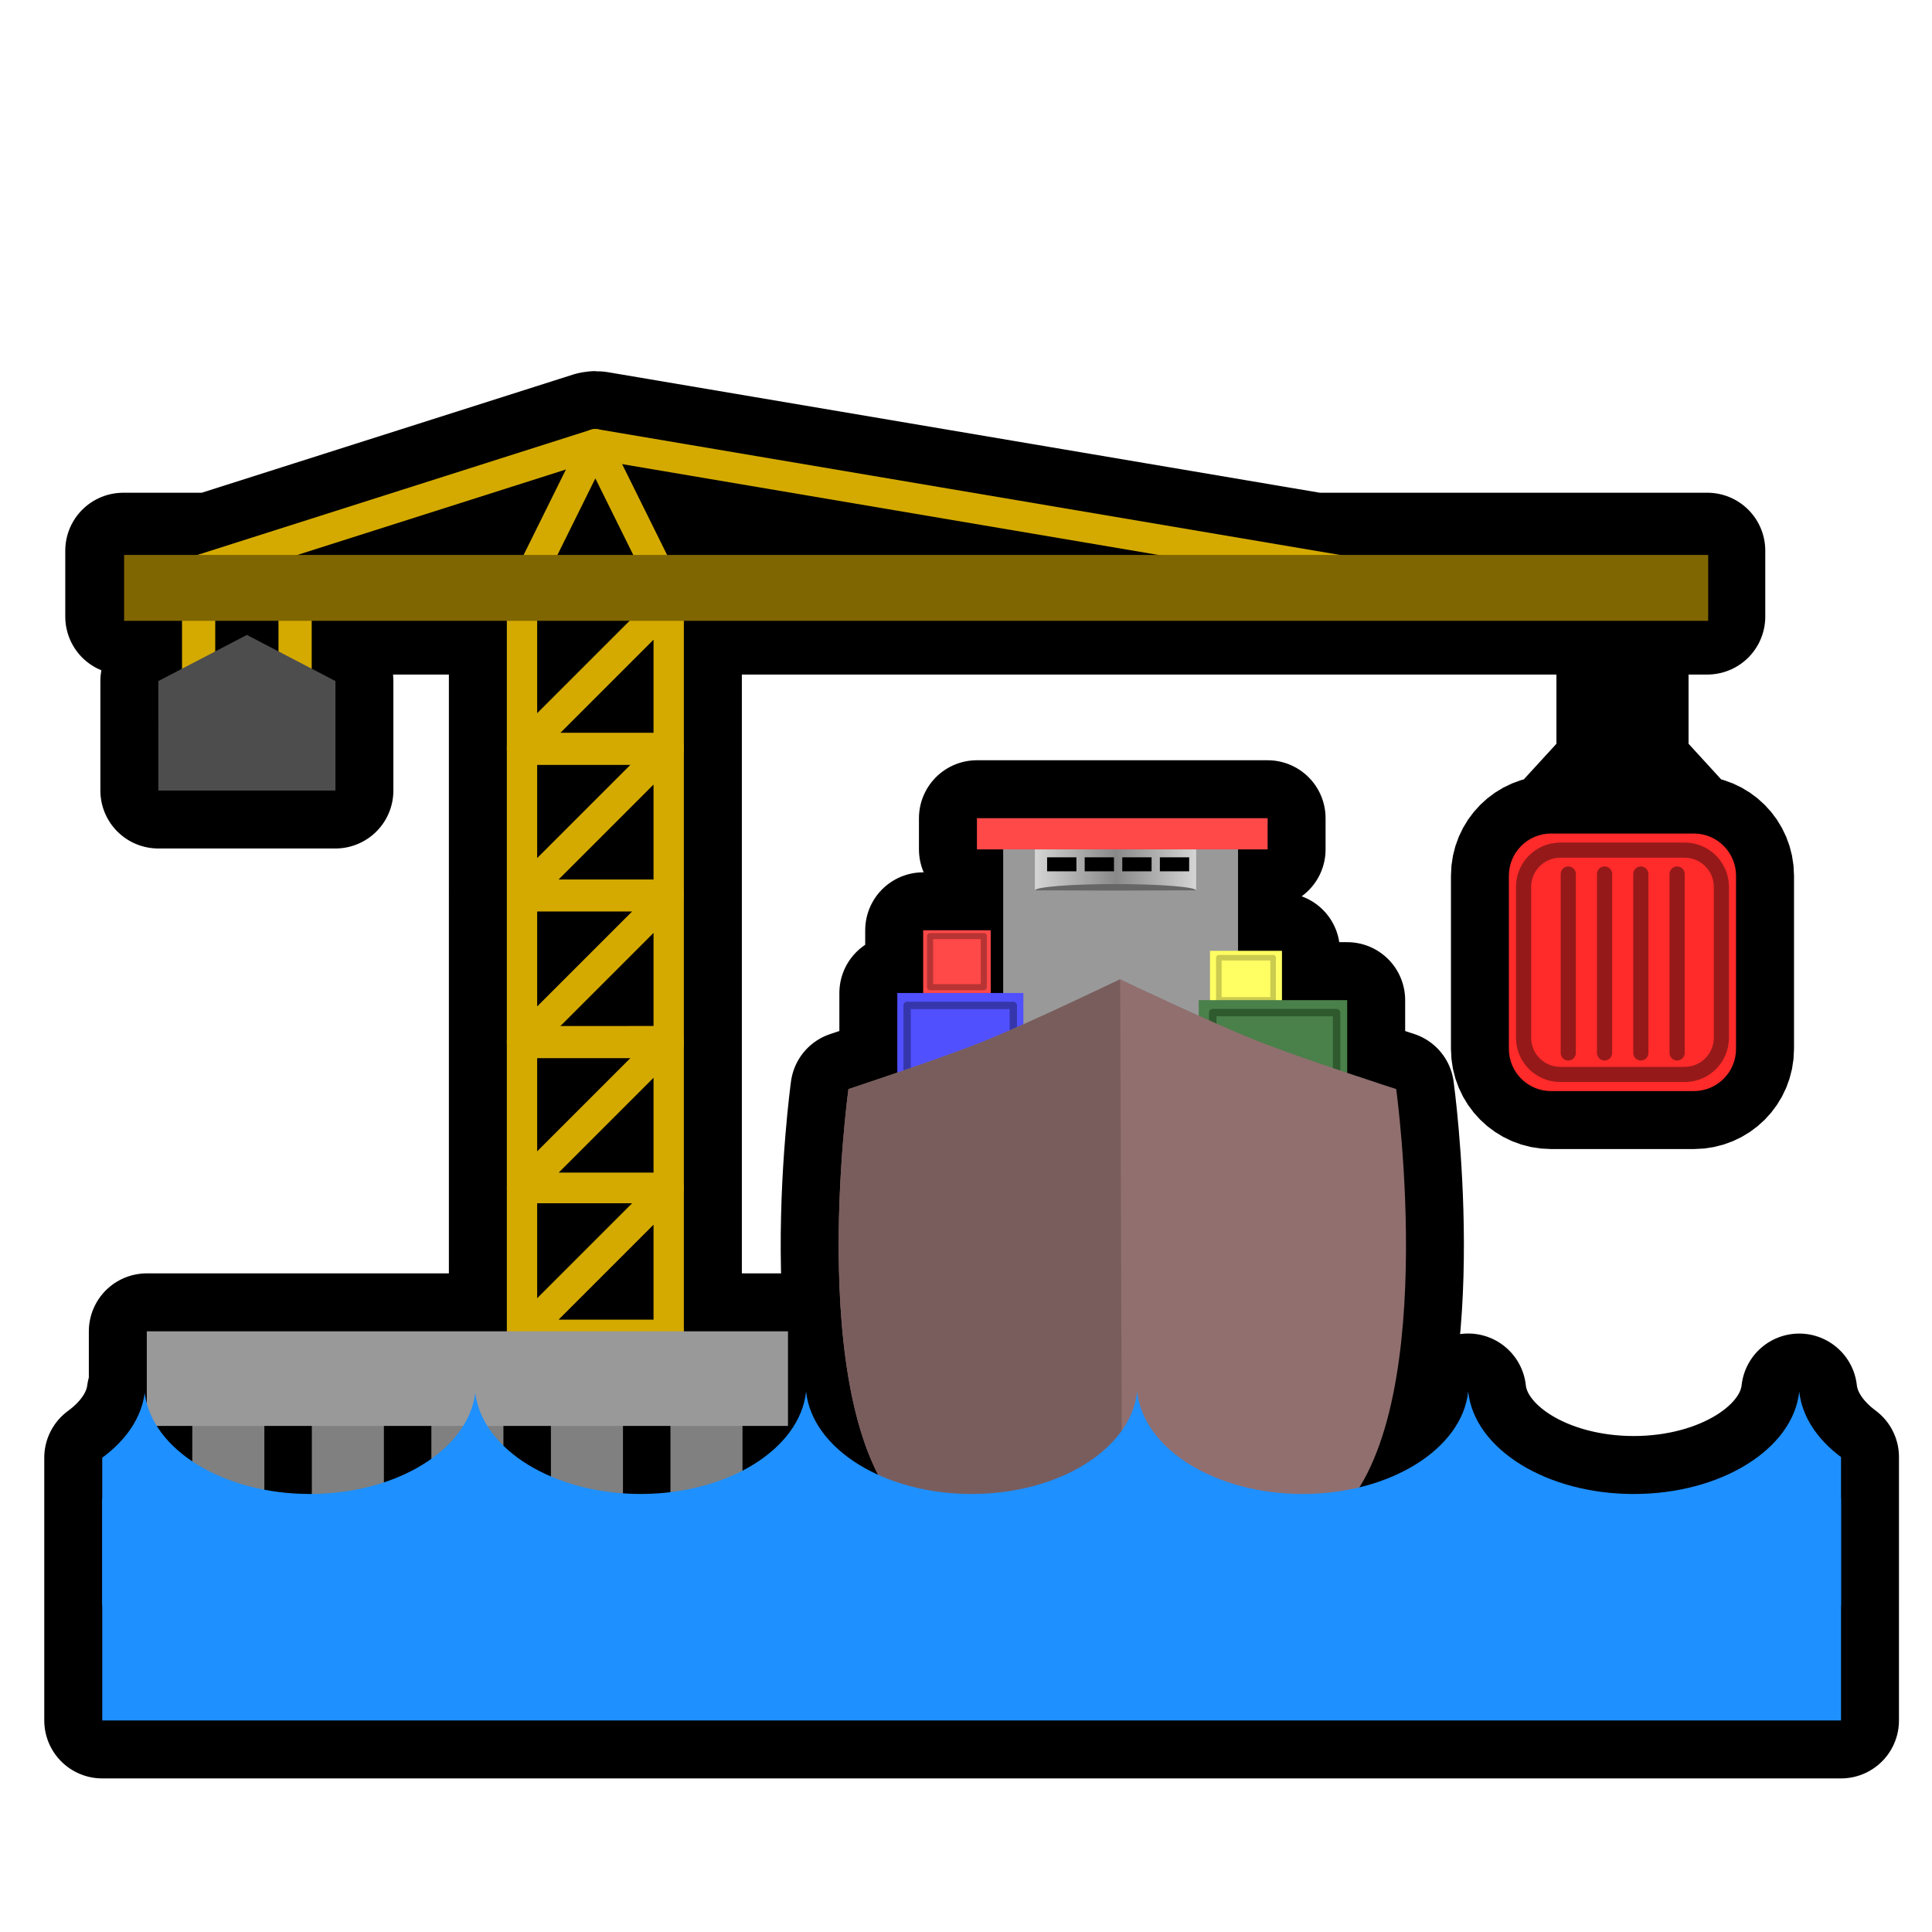
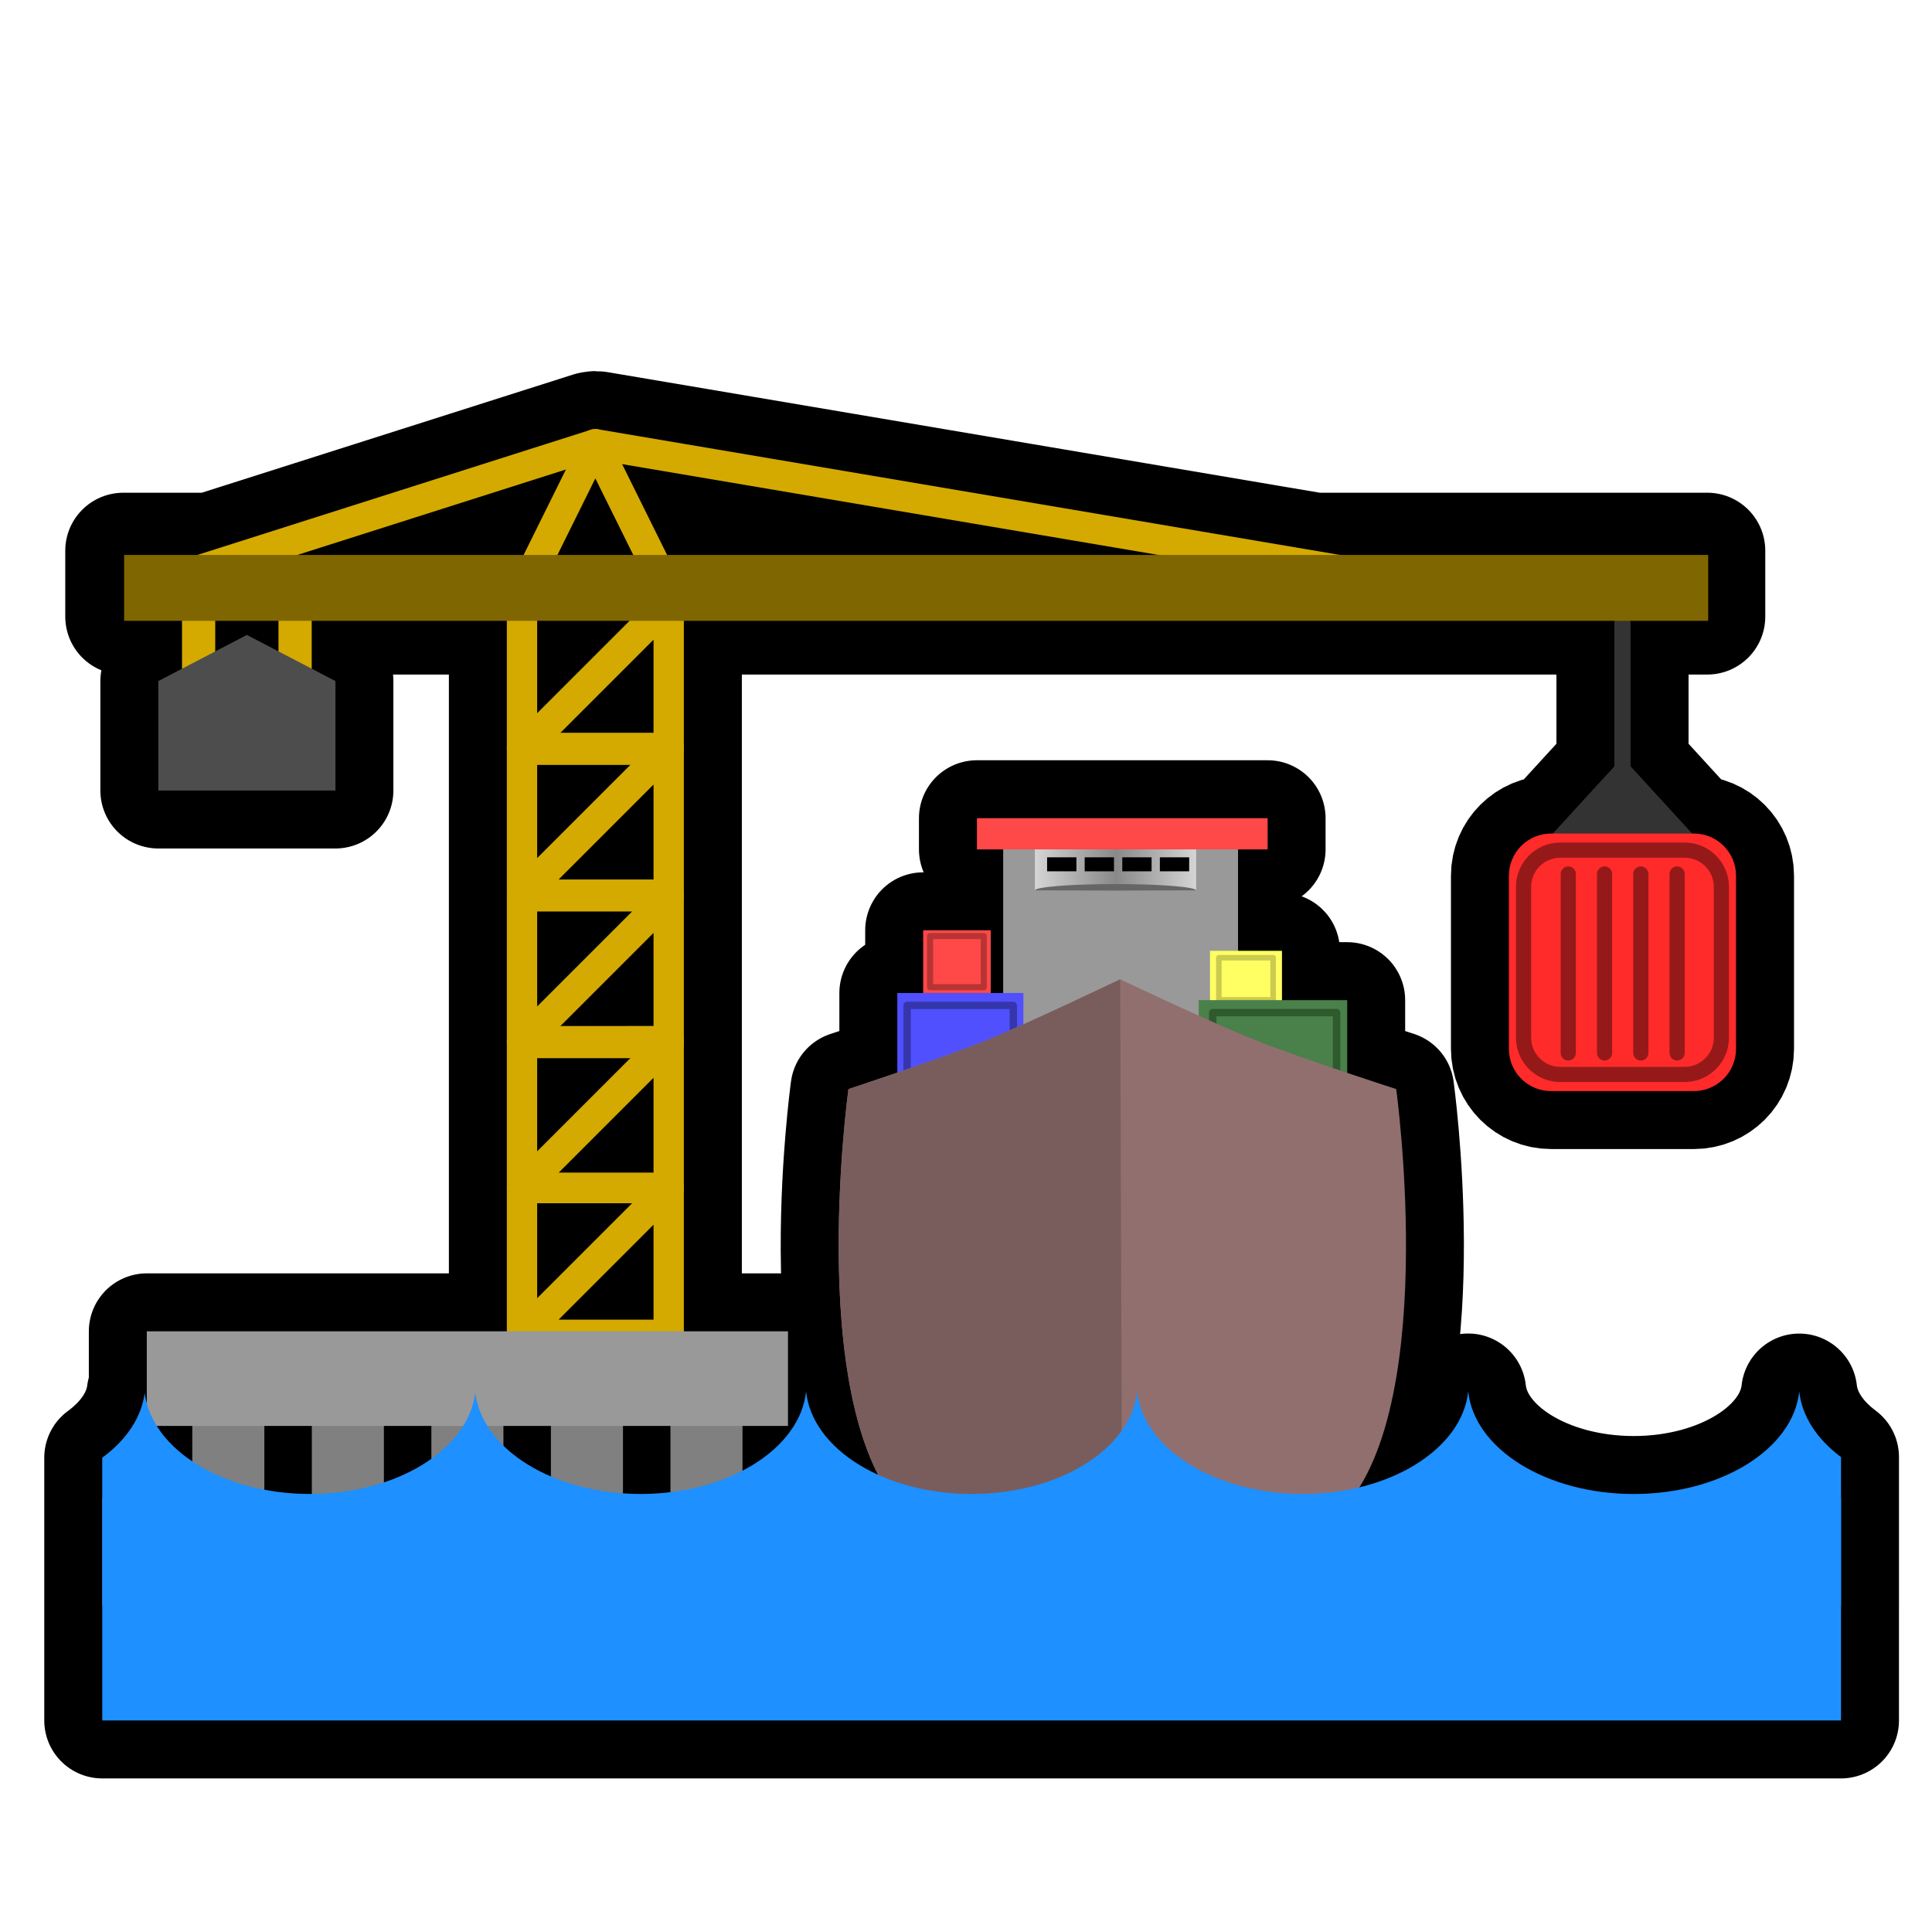
<svg xmlns="http://www.w3.org/2000/svg" xmlns:xlink="http://www.w3.org/1999/xlink" width="100mm" height="100mm" viewBox="0 0 100 100" version="1.1" id="svg5" xml:space="preserve">
  <defs id="defs2">
    <linearGradient id="linearGradient7919">
      <stop style="stop-color:#898989;stop-opacity:1;" offset="0" id="stop7915" />
      <stop style="stop-color:#d5d5d5;stop-opacity:1;" offset="1" id="stop7917" />
    </linearGradient>
    <linearGradient xlink:href="#linearGradient7919" id="linearGradient7921" x1="214.461" y1="119.119" x2="217.229" y2="119.119" gradientUnits="userSpaceOnUse" spreadMethod="reflect" gradientTransform="translate(4.057378,3.954431)" />
  </defs>
  <g id="layer2" transform="translate(-29.9409,-57.12862)">
    <path id="rect550-7" style="color:#000000;fill:#000000;stroke:#000000;stroke-width:6;stroke-linecap:square;stroke-linejoin:round;stroke-miterlimit:0;stroke-dasharray:none" d="m 60.757,79.337 a 0.785,0.785 0 0 0 -0.038,0.003 0.785,0.785 0 0 0 -0.038,0.003 0.785,0.785 0 0 0 -0.146,0.027 0.785,0.785 0 0 0 -0.017,0.003 L 40.848,85.633 h -4.529 v 3.411 h 3.044 v 2.697 l -1.227,0.64 v 5.665 h 9.166 V 92.38 L 46.075,91.741 v -2.697 h 10.1 v 6.894 7.498 a 0.785,0.785 0 0 0 0.004,0.039 0.785,0.785 0 0 0 -0.004,0.047 v 7.592 7.498 a 0.785,0.785 0 0 0 5.1e-4,0.005 0.785,0.785 0 0 0 -5.1e-4,0.006 v 7.415 H 37.539 v 3.641 a 8.59,5.711 0 0 1 -0.109,-0.45 8.59,5.711 0 0 1 -2.198,3.35 v 7.654 5.946 h 89.999 v -5.946 h 5.2e-4 v -7.687 a 8.59,5.711 0 0 1 -2.163,-3.392 8.59,5.711 0 0 1 -8.567,5.303 8.59,5.711 0 0 1 -8.567,-5.306 8.59,5.711 0 0 1 -5.623,4.946 c 3.877,-6.304 1.893,-20.599 1.893,-20.599 0,0 -1.128,-0.365 -2.533,-0.837 v -3.766 h -3.377 v -2.552 h -2.273 v -5.25 h 1.531 v -1.614 h -15.047 v 1.614 h 1.36 v 7.434 h -0.646 v -3.247 h -3.496 v 3.247 h -1.337 v 4.12 c -0.677,0.232 -1.306,0.444 -1.753,0.594 -0.481,0.161 -0.777,0.258 -0.777,0.258 0,0 -0.038,0.271 -0.092,0.755 v 5.1e-4 c -0.052,0.459 -0.119,1.116 -0.184,1.909 -0.021,0.253 -0.041,0.509 -0.061,0.79 -0.066,0.925 -0.123,1.99 -0.151,3.138 v 5.1e-4 c -0.028,1.147 -0.027,2.376 0.023,3.629 7e-5,0.002 -7e-5,0.003 0,0.005 0.14,3.47 0.659,7.122 1.993,9.719 a 8.59,5.711 0 0 1 -3.718,-4.29 8.59,5.711 0 0 1 -3.292,4.091 v -2.31 h 2.354 v -4.897 h -5.389 v -7.414 a 0.785,0.785 0 0 0 0,-0.011 v -5.2e-4 a 0.785,0.785 0 0 0 0,-0.012 v -7.58 a 0.785,0.785 0 0 0 0,-0.024 v -7.474 a 0.785,0.785 0 0 0 -0.002,-0.061 0.785,0.785 0 0 0 0.002,-0.025 v -7.593 a 0.785,0.785 0 0 0 0,-0.024 V 89.044 H 113.501 v 7.749 l -3.186,3.478 h -0.09 c -1.21,0 -2.183,0.974 -2.183,2.184 v 8.964 c 0,1.21 0.974,2.184 2.183,2.184 h 7.391 c 1.21,0 2.183,-0.974 2.183,-2.184 v -8.964 c 0,-1.21 -0.974,-2.184 -2.183,-2.184 h -0.09 l -3.186,-3.48 v -7.748 h 3.971 v -3.411 H 98.002 L 60.888,79.348 a 0.785,0.785 0 0 0 -5.2e-4,0 0.785,0.785 0 0 0 -0.13,-0.011 z m -19.675,9.707 h 3.274 v 1.801 l -1.637,-0.853 -1.637,0.853 z m 16.663,0.086 h 4.914 l -4.914,4.915 z m 6.023,1.111 v 4.816 l -4.818,0.002 z m -6.023,6.482 h 4.82 l -4.82,4.82 z m 56.176,0.853 2.469,2.696 h -4.939 z m -50.153,0.163 v 4.913 h -4.913 z m -6.023,6.568 h 4.914 l -4.914,4.915 z m 6.023,1.111 v 4.816 l -4.818,0.002 z m -6.023,6.482 h 4.82 l -4.82,4.82 z m 6.023,1.015 v 4.913 h -4.913 z m -6.023,6.494 h 4.914 l -4.914,4.914 z m 6.023,1.11 v 4.913 h -4.913 z m -25.704,10.417 h 1.83 v 1.815 a 8.59,5.711 0 0 1 -1.83,-1.815 z m 5.559,0 h 2.458 v 3.518 a 8.59,5.711 0 0 1 -0.095,0.005 8.59,5.711 0 0 1 -2.363,-0.228 z m 6.188,0 h 2.458 v 1.681 a 8.59,5.711 0 0 1 -2.458,1.236 z m 6.187,0 h 2.458 v 2.605 a 8.59,5.711 0 0 1 -2.458,-1.611 z m 6.188,0 h 2.458 v 3.417 a 8.59,5.711 0 0 1 -1.546,0.105 8.59,5.711 0 0 1 -0.912,-0.045 z" />
  </g>
  <g id="layer1" transform="translate(-29.9409,-57.12862)">
    <g id="g8917" transform="matrix(1.171076,0,0,1.171076,-124.1975,-49.59442)">
      <g id="g7982" transform="matrix(0.9,0,0,0.9,-11.68495,29.95351)">
        <g id="g7952" transform="matrix(1.489004,0,0,1.489004,-80.82288,-65.65876)">
          <g id="g12875">
            <path id="rect550" style="color:#000000;fill:#d4aa00;stroke-linecap:square;stroke-linejoin:round;stroke-miterlimit:0;-inkscape-stroke:none" d="m 178.433,128.433 a 0.5,0.5 0 0 0 -0.5,0.5 v 4.838 a 0.5,0.5 0 0 0 0.004,0.038 0.5,0.5 0 0 0 0.003,0.032 0.5,0.5 0 0 0 0.011,0.051 0.5,0.5 0 0 0 0.01,0.039 0.5,0.5 0 0 0 0.018,0.042 0.5,0.5 0 0 0 0.018,0.039 0.5,0.5 0 0 0 0.025,0.039 0.5,0.5 0 0 0 0.024,0.035 0.5,0.5 0 0 0 0.033,0.035 0.5,0.5 0 0 0 0.029,0.029 0.5,0.5 0 0 0 0.038,0.028 0.5,0.5 0 0 0 0.034,0.023 0.5,0.5 0 0 0 0.059,0.029 0.5,0.5 0 0 0 0.019,0.009 0.5,0.5 0 0 0 0.085,0.024 0.5,0.5 0 0 0 0.09,0.008 h 4.838 a 0.5,0.5 0 0 0 0.5,-0.5 v -4.838 a 0.5,0.5 0 0 0 -0.007,-0.084 0.5,0.5 0 0 0 -5.2e-4,-0.003 0.5,0.5 0 0 0 -0.021,-0.078 0.5,0.5 0 0 0 -0.033,-0.073 0.5,0.5 0 0 0 -0.002,-0.003 0.5,0.5 0 0 0 0,-5.2e-4 0.5,0.5 0 0 0 -0.038,-0.056 0.5,0.5 0 0 0 -0.011,-0.015 0.5,0.5 0 0 0 -0.046,-0.049 0.5,0.5 0 0 0 -0.01,-0.01 0.5,0.5 0 0 0 -0.002,-0.002 0.5,0.5 0 0 0 -0.05,-0.038 0.5,0.5 0 0 0 -0.02,-0.014 0.5,0.5 0 0 0 -0.056,-0.029 0.5,0.5 0 0 0 -0.013,-0.007 0.5,0.5 0 0 0 -0.004,-0.002 0.5,0.5 0 0 0 -0.059,-0.019 0.5,0.5 0 0 0 -0.023,-0.006 0.5,0.5 0 0 0 -0.059,-0.008 0.5,0.5 0 0 0 -0.025,-0.003 0.5,0.5 0 0 0 -0.02,-0.002 z m 0.5,1 h 3.132 l -3.132,3.132 z m 3.838,0.707 v 3.131 h -3.131 z" />
            <path id="rect550-3" style="color:#000000;fill:#d4aa00;stroke-linecap:square;stroke-linejoin:round;stroke-miterlimit:0;-inkscape-stroke:none" d="m 178.433,123.588 a 0.5,0.5 0 0 0 -0.5,0.5 v 4.838 a 0.5,0.5 0 0 0 0.004,0.038 0.5,0.5 0 0 0 0.003,0.032 0.5,0.5 0 0 0 0.011,0.051 0.5,0.5 0 0 0 0.01,0.039 0.5,0.5 0 0 0 0.018,0.042 0.5,0.5 0 0 0 0.018,0.039 0.5,0.5 0 0 0 0.025,0.039 0.5,0.5 0 0 0 0.024,0.035 0.5,0.5 0 0 0 0.033,0.035 0.5,0.5 0 0 0 0.029,0.029 0.5,0.5 0 0 0 0.038,0.028 0.5,0.5 0 0 0 0.034,0.023 0.5,0.5 0 0 0 0.059,0.029 0.5,0.5 0 0 0 0.019,0.009 0.5,0.5 0 0 0 0.085,0.024 0.5,0.5 0 0 0 0.09,0.008 h 4.838 a 0.5,0.5 0 0 0 0.5,-0.5 v -4.838 a 0.5,0.5 0 0 0 -0.007,-0.084 0.5,0.5 0 0 0 -5.2e-4,-0.003 0.5,0.5 0 0 0 -0.021,-0.078 0.5,0.5 0 0 0 -0.033,-0.073 0.5,0.5 0 0 0 -0.002,-0.003 0.5,0.5 0 0 0 0,-5.2e-4 0.5,0.5 0 0 0 -0.038,-0.056 0.5,0.5 0 0 0 -0.011,-0.015 0.5,0.5 0 0 0 -0.046,-0.049 0.5,0.5 0 0 0 -0.01,-0.01 0.5,0.5 0 0 0 -0.002,-0.002 0.5,0.5 0 0 0 -0.05,-0.038 0.5,0.5 0 0 0 -0.02,-0.014 0.5,0.5 0 0 0 -0.056,-0.029 0.5,0.5 0 0 0 -0.013,-0.007 0.5,0.5 0 0 0 -0.004,-0.002 0.5,0.5 0 0 0 -0.059,-0.019 0.5,0.5 0 0 0 -0.023,-0.006 0.5,0.5 0 0 0 -0.059,-0.008 0.5,0.5 0 0 0 -0.025,-0.003 0.5,0.5 0 0 0 -0.02,-0.002 z m 0.5,1 h 3.132 l -3.132,3.132 z m 3.838,0.707 v 3.131 h -3.131 z" />
            <path id="rect550-34" style="color:#000000;fill:#d4aa00;stroke-linecap:square;stroke-linejoin:round;stroke-miterlimit:0;-inkscape-stroke:none" d="m 178.433,118.81 a 0.5,0.5 0 0 0 -0.5,0.5 v 4.838 a 0.5,0.5 0 0 0 0.004,0.038 0.5,0.5 0 0 0 0.003,0.032 0.5,0.5 0 0 0 0.011,0.051 0.5,0.5 0 0 0 0.01,0.039 0.5,0.5 0 0 0 0.018,0.042 0.5,0.5 0 0 0 0.018,0.039 0.5,0.5 0 0 0 0.025,0.039 0.5,0.5 0 0 0 0.024,0.035 0.5,0.5 0 0 0 0.033,0.035 0.5,0.5 0 0 0 0.029,0.029 0.5,0.5 0 0 0 0.038,0.028 0.5,0.5 0 0 0 0.034,0.023 0.5,0.5 0 0 0 0.059,0.029 0.5,0.5 0 0 0 0.019,0.009 0.5,0.5 0 0 0 0.085,0.024 0.5,0.5 0 0 0 0.09,0.008 h 4.838 a 0.5,0.5 0 0 0 0.5,-0.5 V 119.31 a 0.5,0.5 0 0 0 -0.007,-0.084 0.5,0.5 0 0 0 -5.2e-4,-0.003 0.5,0.5 0 0 0 -0.021,-0.078 0.5,0.5 0 0 0 -0.033,-0.073 0.5,0.5 0 0 0 -0.002,-0.003 0.5,0.5 0 0 0 0,-5.2e-4 0.5,0.5 0 0 0 -0.038,-0.056 0.5,0.5 0 0 0 -0.011,-0.015 0.5,0.5 0 0 0 -0.046,-0.049 0.5,0.5 0 0 0 -0.01,-0.01 0.5,0.5 0 0 0 -0.002,-0.002 0.5,0.5 0 0 0 -0.05,-0.038 0.5,0.5 0 0 0 -0.02,-0.014 0.5,0.5 0 0 0 -0.056,-0.029 0.5,0.5 0 0 0 -0.013,-0.007 0.5,0.5 0 0 0 -0.004,-0.002 0.5,0.5 0 0 0 -0.059,-0.019 0.5,0.5 0 0 0 -0.023,-0.006 0.5,0.5 0 0 0 -0.059,-0.008 0.5,0.5 0 0 0 -0.025,-0.003 0.5,0.5 0 0 0 -0.02,-0.002 z m 0.5,1 h 3.132 l -3.132,3.132 z m 3.838,0.707 v 3.131 h -3.131 z" />
            <path id="rect550-3-0" style="color:#000000;fill:#d4aa00;stroke-linecap:square;stroke-linejoin:round;stroke-miterlimit:0;-inkscape-stroke:none" d="m 178.433,113.917 a 0.5,0.5 0 0 0 -0.5,0.5 v 4.838 a 0.5,0.5 0 0 0 0.004,0.038 0.5,0.5 0 0 0 0.003,0.032 0.5,0.5 0 0 0 0.011,0.051 0.5,0.5 0 0 0 0.01,0.039 0.5,0.5 0 0 0 0.018,0.042 0.5,0.5 0 0 0 0.018,0.039 0.5,0.5 0 0 0 0.025,0.039 0.5,0.5 0 0 0 0.024,0.035 0.5,0.5 0 0 0 0.033,0.035 0.5,0.5 0 0 0 0.029,0.029 0.5,0.5 0 0 0 0.038,0.028 0.5,0.5 0 0 0 0.034,0.023 0.5,0.5 0 0 0 0.059,0.029 0.5,0.5 0 0 0 0.019,0.009 0.5,0.5 0 0 0 0.085,0.024 0.5,0.5 0 0 0 0.09,0.008 h 4.838 a 0.5,0.5 0 0 0 0.5,-0.5 v -4.838 a 0.5,0.5 0 0 0 -0.007,-0.084 0.5,0.5 0 0 0 -5.2e-4,-0.003 0.5,0.5 0 0 0 -0.021,-0.078 0.5,0.5 0 0 0 -0.033,-0.073 0.5,0.5 0 0 0 -0.002,-0.003 0.5,0.5 0 0 0 0,-5.2e-4 0.5,0.5 0 0 0 -0.038,-0.056 0.5,0.5 0 0 0 -0.011,-0.015 0.5,0.5 0 0 0 -0.046,-0.049 0.5,0.5 0 0 0 -0.01,-0.01 0.5,0.5 0 0 0 -0.002,-0.002 0.5,0.5 0 0 0 -0.05,-0.038 0.5,0.5 0 0 0 -0.02,-0.014 0.5,0.5 0 0 0 -0.056,-0.029 0.5,0.5 0 0 0 -0.013,-0.007 0.5,0.5 0 0 0 -0.004,-0.002 0.5,0.5 0 0 0 -0.059,-0.019 0.5,0.5 0 0 0 -0.023,-0.006 0.5,0.5 0 0 0 -0.059,-0.008 0.5,0.5 0 0 0 -0.025,-0.003 0.5,0.5 0 0 0 -0.02,-0.002 z m 0.5,1 h 3.132 l -3.132,3.132 z m 3.838,0.707 v 3.131 h -3.131 z" />
            <path id="rect550-34-1" style="color:#000000;fill:#d4aa00;stroke-linecap:square;stroke-linejoin:round;stroke-miterlimit:0;-inkscape-stroke:none" d="m 178.433,109.139 a 0.5,0.5 0 0 0 -0.5,0.5 v 4.838 a 0.5,0.5 0 0 0 0.004,0.038 0.5,0.5 0 0 0 0.003,0.032 0.5,0.5 0 0 0 0.011,0.051 0.5,0.5 0 0 0 0.01,0.039 0.5,0.5 0 0 0 0.018,0.042 0.5,0.5 0 0 0 0.018,0.039 0.5,0.5 0 0 0 0.025,0.039 0.5,0.5 0 0 0 0.024,0.035 0.5,0.5 0 0 0 0.033,0.035 0.5,0.5 0 0 0 0.029,0.029 0.5,0.5 0 0 0 0.038,0.028 0.5,0.5 0 0 0 0.034,0.023 0.5,0.5 0 0 0 0.059,0.029 0.5,0.5 0 0 0 0.019,0.009 0.5,0.5 0 0 0 0.085,0.024 0.5,0.5 0 0 0 0.09,0.008 h 4.838 a 0.5,0.5 0 0 0 0.5,-0.5 v -4.838 a 0.5,0.5 0 0 0 -0.007,-0.084 0.5,0.5 0 0 0 -5.2e-4,-0.003 0.5,0.5 0 0 0 -0.021,-0.078 0.5,0.5 0 0 0 -0.033,-0.073 0.5,0.5 0 0 0 -0.002,-0.003 0.5,0.5 0 0 0 0,-5.2e-4 0.5,0.5 0 0 0 -0.038,-0.056 0.5,0.5 0 0 0 -0.011,-0.015 0.5,0.5 0 0 0 -0.046,-0.049 0.5,0.5 0 0 0 -0.01,-0.01 0.5,0.5 0 0 0 -0.002,-0.002 0.5,0.5 0 0 0 -0.05,-0.038 0.5,0.5 0 0 0 -0.02,-0.014 0.5,0.5 0 0 0 -0.056,-0.029 0.5,0.5 0 0 0 -0.013,-0.007 0.5,0.5 0 0 0 -0.004,-0.002 0.5,0.5 0 0 0 -0.059,-0.019 0.5,0.5 0 0 0 -0.023,-0.006 0.5,0.5 0 0 0 -0.059,-0.008 0.5,0.5 0 0 0 -0.025,-0.003 0.5,0.5 0 0 0 -0.02,-0.002 z m 0.5,1 h 3.132 l -3.132,3.132 z m 3.838,0.707 v 3.131 h -3.131 z" />
          </g>
          <g id="g2025">
            <path id="rect1999" style="fill:#d4aa00;fill-opacity:1;stroke:#d4aa00;stroke-width:0;stroke-linecap:square;stroke-linejoin:round;stroke-miterlimit:0;stroke-dasharray:none;stroke-opacity:1;stop-color:#000000" d="m 167.22,109.357 v 2.7 h 1.095 v -2.7 z m 3.181,0 v 2.7 h 1.096 v -2.7 z" />
            <path id="rect2079" style="fill:#4d4d4d;stroke:#d4aa00;stroke-width:0;stroke-linecap:square;stroke-linejoin:round;stroke-miterlimit:0;stop-color:#000000" d="m 166.438,112.211 2.921,-1.522 2.921,1.522 v 3.61 h -5.841 z" />
          </g>
          <g id="g8937" transform="translate(8.092452)">
-             <g id="g2465">
-               <path style="fill:none;stroke:#000000;stroke-width:0.533;stroke-linecap:butt;stroke-linejoin:miter;stroke-dasharray:none;stroke-opacity:1" d="m 206.635,108.998 v 6.128" id="path2417" />
-               <path style="fill:none;stroke:#000000;stroke-width:0.533;stroke-linecap:butt;stroke-linejoin:miter;stroke-dasharray:none;stroke-opacity:1" d="m 203.441,118.614 3.195,-3.488 3.195,3.488" id="path2443" />
+             <g id="g2465" style="fill:#333333;stroke:#333333">
+               <path style="fill:#333333;stroke:#333333;stroke-width:0.533;stroke-linecap:butt;stroke-linejoin:miter;stroke-dasharray:none;stroke-opacity:1" d="m 206.635,108.998 v 6.128" id="path2417" />
+               <path style="fill:#333333;stroke:#333333;stroke-width:0.533;stroke-linecap:butt;stroke-linejoin:miter;stroke-dasharray:none;stroke-opacity:1" d="m 203.441,118.614 3.195,-3.488 3.195,3.488" id="path2443" />
            </g>
            <g id="g8925">
              <rect style="fill:#ff2a2a;fill-opacity:1;stroke:#d4aa00;stroke-width:0;stroke-linecap:round;stroke-linejoin:round;stroke-miterlimit:0;stroke-dasharray:none;stroke-opacity:1;stop-color:#000000" id="rect2686" width="7.492" height="8.495" x="202.889" y="117.239" rx="1.391" ry="1.391" />
              <rect style="fill:none;fill-opacity:1;stroke:#961919;stroke-width:0.5;stroke-linecap:round;stroke-linejoin:round;stroke-miterlimit:0;stroke-dasharray:none;stroke-opacity:1;stop-color:#000000" id="rect2686-0" width="6.525" height="7.398" x="203.373" y="117.787" rx="1.212" ry="1.212" />
              <path style="fill:none;stroke:#961919;stroke-width:0.5;stroke-linecap:round;stroke-linejoin:round;stroke-dasharray:none;stroke-opacity:1" d="m 204.848,118.574 v 5.901" id="path3142" />
              <path style="fill:none;stroke:#961919;stroke-width:0.5;stroke-linecap:round;stroke-linejoin:round;stroke-dasharray:none;stroke-opacity:1" d="m 206.045,118.574 v 5.901" id="path3142-1" />
              <path style="fill:none;stroke:#961919;stroke-width:0.5;stroke-linecap:round;stroke-linejoin:round;stroke-dasharray:none;stroke-opacity:1" d="m 207.241,118.574 v 5.901" id="path3142-11" />
              <path style="fill:none;stroke:#961919;stroke-width:0.5;stroke-linecap:round;stroke-linejoin:round;stroke-dasharray:none;stroke-opacity:1" d="m 208.438,118.574 v 5.901" id="path3142-0" />
            </g>
          </g>
          <g id="g12868">
            <path style="fill:#000000;fill-opacity:0;stroke:#d4aa00;stroke-width:1;stroke-linecap:round;stroke-linejoin:round;stroke-dasharray:none;stroke-opacity:1" d="m 166.399,108.998 14.453,-4.599 27.16,4.599" id="path2137" />
            <path style="fill:none;stroke:#d4aa00;stroke-width:1;stroke-linecap:round;stroke-linejoin:round;stroke-dasharray:none;stroke-opacity:1" d="m 178.506,109.138 2.346,-4.739 2.277,4.599" id="path2277" />
            <rect style="fill:#806600;fill-opacity:1;stroke:#d4aa00;stroke-width:0;stroke-linecap:square;stroke-linejoin:round;stroke-miterlimit:0;stroke-dasharray:none;stroke-opacity:1;stop-color:#000000" id="rect1807" width="52.245" height="2.173" x="165.31" y="108.051" />
          </g>
        </g>
        <g id="g7956" transform="matrix(0.7165754,0,0,1,47.17268,0)">
          <path id="rect3493" style="fill:#808080;fill-opacity:1;stroke:none;stroke-width:0.582;stroke-linecap:round;stroke-linejoin:round;stroke-miterlimit:0;stroke-dasharray:none;stroke-opacity:1;stop-color:#000000" d="m 169.556,136.066 v 5.719 h 4.938 v -5.719 z m 8.193,0 v 5.719 h 4.938 v -5.719 z m 8.192,0 v 5.719 h 4.938 v -5.719 z m 8.193,0 v 5.719 h 4.938 v -5.719 z m 8.192,0 v 5.719 h 4.938 v -5.719 z" />
          <rect style="fill:#999999;fill-opacity:1;stroke:none;stroke-width:0.5;stroke-linecap:round;stroke-linejoin:round;stroke-miterlimit:0;stroke-dasharray:none;stroke-opacity:1;stop-color:#000000" id="rect3387" width="43.943" height="4.646" x="166.438" y="133.357" />
        </g>
      </g>
      <g id="g7999" transform="matrix(1.634247,0,0,1.634247,-176.2672,-71.56671)">
        <g id="g7926" transform="matrix(0.7878877,0,0,0.7878877,46.39937,26.04648)">
          <rect style="fill:#999999;fill-opacity:1;stroke:none;stroke-width:0.301;stroke-linecap:round;stroke-linejoin:round;stroke-miterlimit:0;stroke-dasharray:none;stroke-opacity:1;stop-color:#000000" id="rect5665" width="8.062" height="7.435" x="214.662" y="122.324" />
          <path id="rect7654" style="fill:url(#linearGradient7921);fill-opacity:1;stroke:#2e5a2e;stroke-width:0;stroke-linecap:round;stroke-linejoin:round;stroke-miterlimit:0;stroke-dasharray:none;stroke-opacity:1;stop-color:#000000" d="m 218.518,122.059 c -1.529,0 -2.768,0.098 -2.768,0.22 v 1.589 h 5.536 v -1.589 c -2e-5,-0.122 -1.24,-0.22 -2.768,-0.22 z" />
          <rect style="fill:#ff4848;fill-opacity:1;stroke:#2e5a2e;stroke-width:0;stroke-linecap:round;stroke-linejoin:round;stroke-miterlimit:0;stroke-dasharray:none;stroke-opacity:1;stop-color:#000000" id="rect8642" width="9.979" height="1.071" x="213.761" y="121.385" />
          <rect style="fill:#000000;fill-opacity:1;stroke:#2e5a2e;stroke-width:0;stroke-linecap:round;stroke-linejoin:round;stroke-miterlimit:0;stroke-dasharray:none;stroke-opacity:1;stop-color:#000000" id="rect7474" width="1.006" height="0.48" x="216.17" y="122.728" />
          <rect style="fill:#000000;fill-opacity:1;stroke:#2e5a2e;stroke-width:0;stroke-linecap:round;stroke-linejoin:round;stroke-miterlimit:0;stroke-dasharray:none;stroke-opacity:1;stop-color:#000000" id="rect7474-4" width="1.006" height="0.48" x="217.46" y="122.728" />
          <rect style="fill:#000000;fill-opacity:1;stroke:#2e5a2e;stroke-width:0;stroke-linecap:round;stroke-linejoin:round;stroke-miterlimit:0;stroke-dasharray:none;stroke-opacity:1;stop-color:#000000" id="rect7474-48" width="1.006" height="0.48" x="218.75" y="122.728" />
          <rect style="fill:#000000;fill-opacity:1;stroke:#2e5a2e;stroke-width:0;stroke-linecap:round;stroke-linejoin:round;stroke-miterlimit:0;stroke-dasharray:none;stroke-opacity:1;stop-color:#000000" id="rect7474-6" width="1.006" height="0.48" x="220.04" y="122.728" />
          <path id="path8177" style="fill:#666666;stroke:#2e5a2e;stroke-width:0;stroke-linecap:round;stroke-linejoin:round;stroke-miterlimit:0;stop-color:#000000" d="m 215.75,123.867 c 2e-5,-0.122 1.239,-0.221 2.768,-0.221 1.529,0 2.768,0.099 2.768,0.221 z" />
        </g>
        <g id="g7416">
          <rect style="fill:#5050ff;fill-opacity:1;stroke:none;stroke-width:0.261;stroke-linecap:round;stroke-linejoin:round;stroke-miterlimit:0;stroke-dasharray:none;stroke-opacity:1;stop-color:#000000" id="rect5719" width="3.409" height="3.166" x="212.666" y="126.412" />
          <rect style="fill:#ff4848;fill-opacity:1;stroke:none;stroke-width:0.14;stroke-linecap:round;stroke-linejoin:round;stroke-miterlimit:0;stroke-dasharray:none;stroke-opacity:1;stop-color:#000000" id="rect5719-9" width="1.827" height="1.697" x="213.365" y="124.715" />
          <rect style="fill:none;fill-opacity:1;stroke:#3636ac;stroke-width:0.2;stroke-linecap:round;stroke-linejoin:round;stroke-miterlimit:0;stroke-dasharray:none;stroke-opacity:1;stop-color:#000000" id="rect6126-4-8" width="2.872" height="2.094" x="212.931" y="126.748" />
          <rect style="fill:#ffff63;fill-opacity:1;stroke:none;stroke-width:0.5;stroke-linecap:round;stroke-linejoin:round;stroke-miterlimit:0;stroke-dasharray:none;stroke-opacity:1;stop-color:#000000" id="rect6126" width="1.947" height="1.514" x="221.122" y="125.271" />
          <rect style="fill:none;fill-opacity:1;stroke:#cbcb4f;stroke-width:0.151;stroke-linecap:round;stroke-linejoin:round;stroke-miterlimit:0;stroke-dasharray:none;stroke-opacity:1;stop-color:#000000" id="rect6126-4" width="1.468" height="1.142" x="221.362" y="125.457" />
          <rect style="fill:none;fill-opacity:1;stroke:#b83434;stroke-width:0.165;stroke-linecap:round;stroke-linejoin:round;stroke-miterlimit:0;stroke-dasharray:none;stroke-opacity:1;stop-color:#000000" id="rect6126-4-9" width="1.454" height="1.383" x="213.551" y="124.872" />
          <rect style="fill:#4a804a;fill-opacity:1;stroke:none;stroke-width:0.5;stroke-linecap:round;stroke-linejoin:round;stroke-miterlimit:0;stroke-dasharray:none;stroke-opacity:1;stop-color:#000000" id="rect5864" width="4.015" height="2.16" x="220.818" y="126.605" />
          <rect style="fill:none;fill-opacity:1;stroke:#2e5a2e;stroke-width:0.2;stroke-linecap:round;stroke-linejoin:round;stroke-miterlimit:0;stroke-dasharray:none;stroke-opacity:1;stop-color:#000000" id="rect6126-4-4" width="3.349" height="2.173" x="221.197" y="126.942" />
        </g>
        <g id="g5559">
          <path id="rect5409" style="fill:#916f6f;stroke-width:0.351;stroke-linecap:round;stroke-linejoin:round;stroke-miterlimit:0;stop-color:#000000" d="m 211.344,129.01 c 0,0 2.479,-0.815 3.688,-1.302 1.244,-0.501 3.662,-1.666 3.662,-1.666 0,0 2.439,1.162 3.693,1.66 1.236,0.491 3.771,1.308 3.771,1.308 0,0 1.258,9.066 -1.706,11.627 -2.876,2.484 -8.525,2.484 -11.401,0 -2.964,-2.561 -1.706,-11.627 -1.706,-11.627 z" />
          <path id="rect5409-2" style="fill:#795d5d;fill-opacity:1;stroke-width:0.351;stroke-linecap:round;stroke-linejoin:round;stroke-miterlimit:0;stop-color:#000000" d="m 215.032,127.708 c -1.209,0.487 -3.688,1.302 -3.688,1.302 0,0 -1.258,9.066 1.706,11.627 1.438,1.242 3.569,1.863 5.7,1.863 l -0.057,-16.458 c -0.006,-0.003 -2.418,1.165 -3.662,1.666 z" />
        </g>
      </g>
      <g id="g7930" transform="matrix(1.211996,0,0,1.211996,-64.00493,-13.68363)">
        <rect style="fill:#1e90ff;fill-opacity:1;stroke:none;stroke-width:0.681;stroke-linecap:round;stroke-linejoin:round;stroke-miterlimit:0;stroke-dasharray:none;stroke-opacity:1;stop-color:#000000" id="rect3618" width="63.409" height="8.093" x="165.137" y="141.13" />
        <path id="rect3618-3" style="fill:#1e90ff;fill-opacity:1;stroke:none;stroke-width:0.681;stroke-linecap:round;stroke-linejoin:round;stroke-miterlimit:0;stroke-dasharray:none;stroke-opacity:1;stop-color:#000000" d="m 214.95,137.226 a 6.052,4.024 0 0 1 -6.037,3.738 6.052,4.024 0 0 1 -6.036,-3.736 6.052,4.024 0 0 1 -6.036,3.736 6.052,4.024 0 0 1 -6.037,-3.736 6.052,4.024 0 0 1 -6.036,3.736 6.052,4.024 0 0 1 -6.028,-3.685 6.052,4.024 0 0 1 -6.028,3.685 6.052,4.024 0 0 1 -6.027,-3.683 6.052,4.024 0 0 1 -1.549,2.36 v 5.393 h 63.41 v -5.416 a 6.052,4.024 0 0 1 -1.524,-2.389 6.052,4.024 0 0 1 -6.036,3.736 6.052,4.024 0 0 1 -6.036,-3.738 z" />
      </g>
    </g>
  </g>
</svg>
